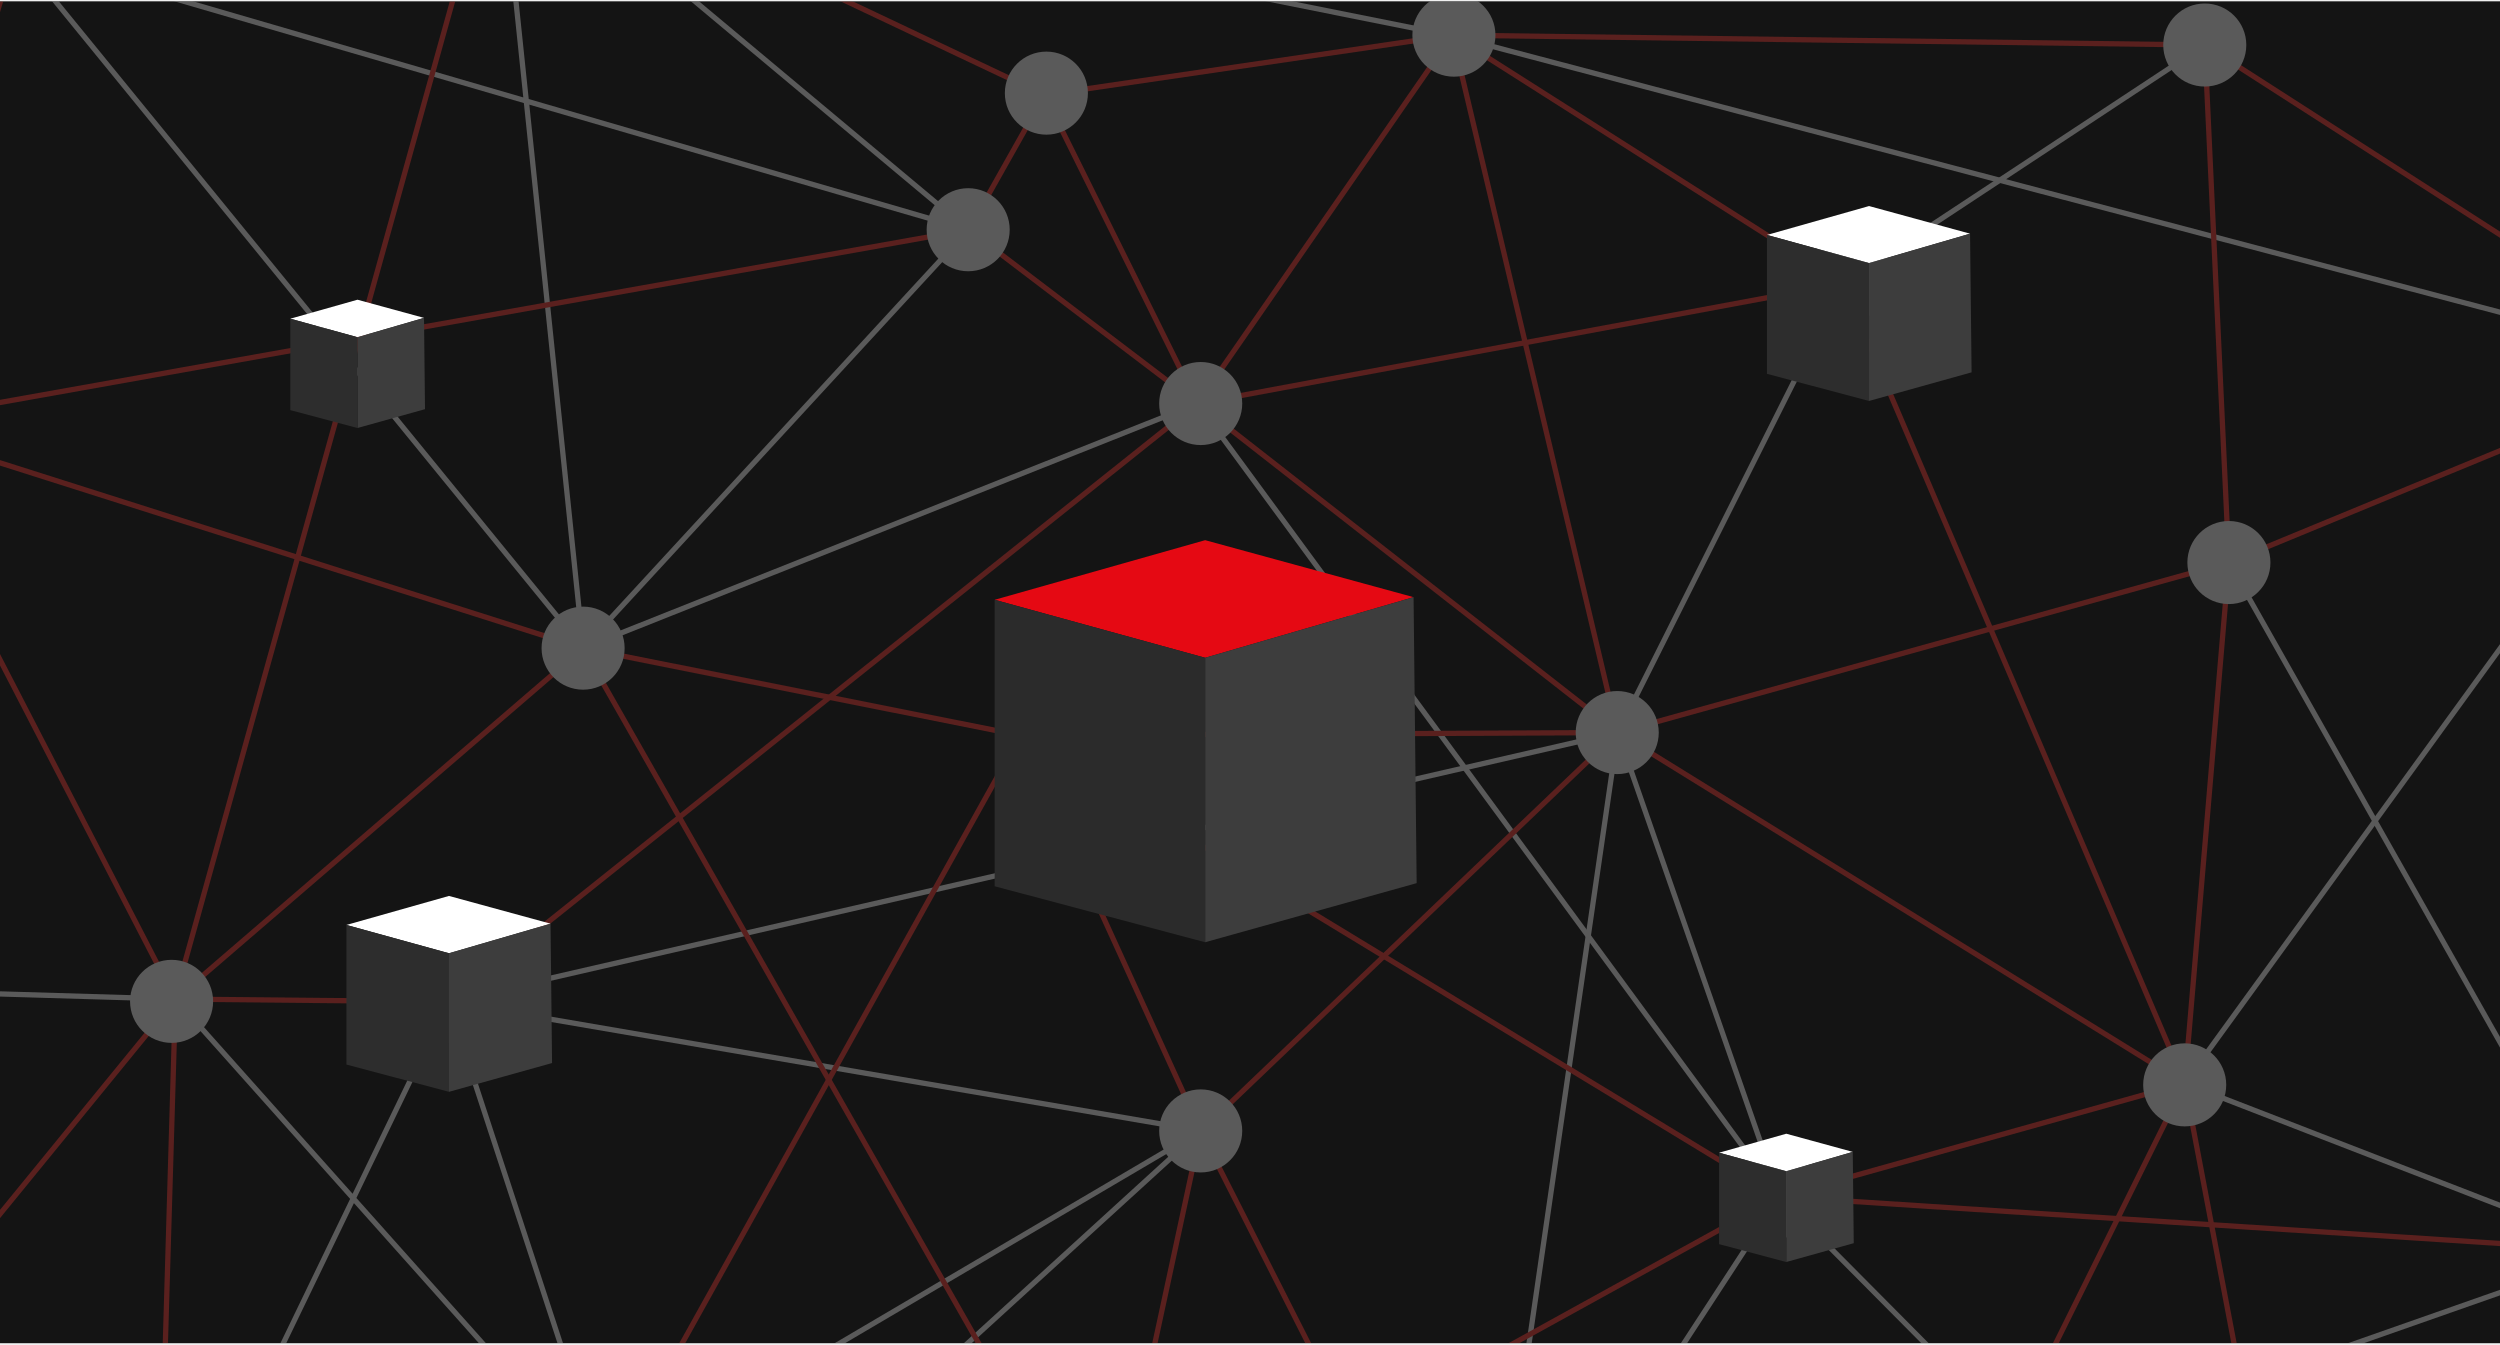
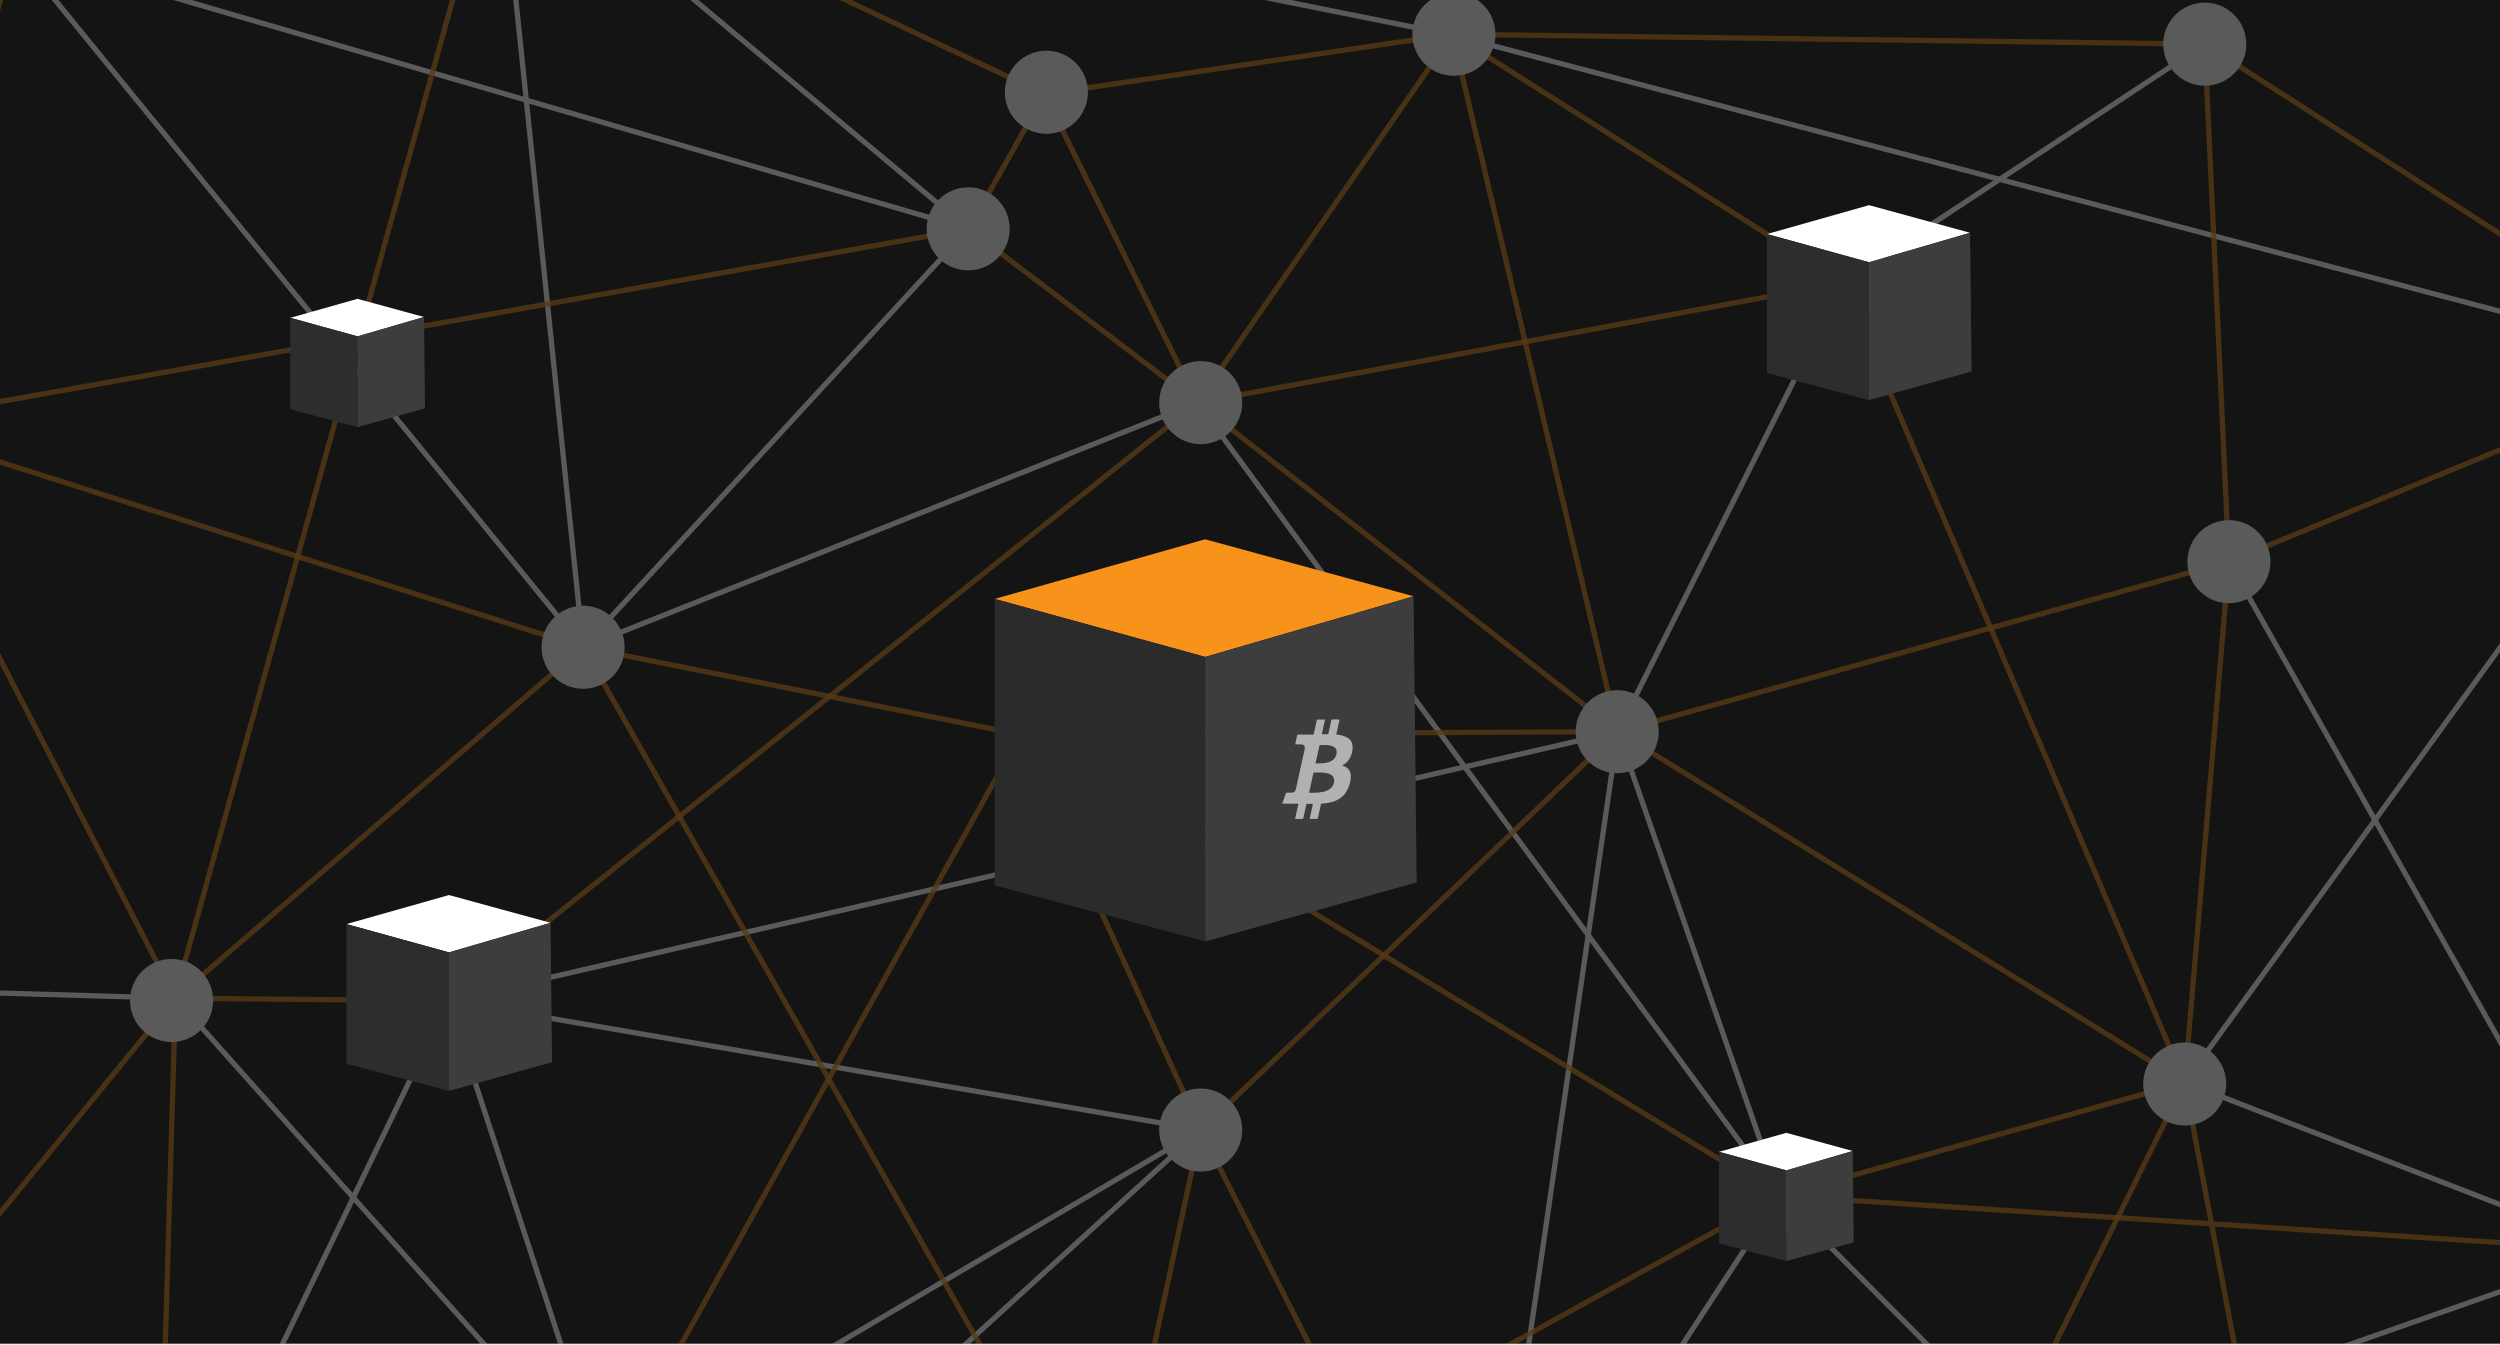
<svg xmlns="http://www.w3.org/2000/svg" width="608" height="327" viewBox="0 0 608 327" fill="none">
-   <g clip-path="url(#clip0_773_937)">
-     <path d="M608 0H0V327H608V0Z" fill="#141414" />
-     <mask id="mask0_773_937" style="mask-type:luminance" maskUnits="userSpaceOnUse" x="0" y="0" width="608" height="328">
-       <path d="M608 0H0V327H608V0Z" fill="white" />
-     </mask>
-     <g mask="url(#mask0_773_937)">
-       <g opacity="0.3">
-         <mask id="mask1_773_937" style="mask-type:luminance" maskUnits="userSpaceOnUse" x="-97" y="-10" width="771" height="515">
-           <path d="M673.23 -9.08H-96.61V504.15H673.23V-9.08Z" fill="white" />
-         </mask>
-         <g mask="url(#mask1_773_937)">
-           <path d="M542.07 136.81L636.71 304.28L677.24 436.68" stroke="white" stroke-width="1.28" stroke-linejoin="round" />
-           <path d="M121.34 -39.53L235.46 55.87L3.75 -11.61L141.81 157.63L121.34 -39.53Z" stroke="white" stroke-width="1.28" stroke-linejoin="round" />
-           <path d="M-76.66 239.47L42.67 242.98L147.25 360.22L38.36 389.89L109.03 243.61L147.25 360.22L292.01 275L72.1 475.55L62.42 521.22" stroke="white" stroke-width="1.28" stroke-linejoin="round" />
-           <path d="M292.01 275L109.03 243.61L393.45 178.16L361.06 401.04L424.05 479.77L561.08 420.29L432.78 291.03L361.06 401.04L636.71 304.28L531.32 263.47L657.8 89.08L636.71 304.28" stroke="white" stroke-width="1.28" stroke-linejoin="round" />
-           <path d="M235.46 -14.87C238.7 -14.22 353.35 8.76 353.35 8.76L657.8 89.07L708.34 110.13" stroke="white" stroke-width="1.28" stroke-linejoin="round" />
-           <path d="M235.46 55.96L141.81 157.63L291.22 98.16L432.78 291.03L393.45 178.16L448.24 68.96L536.2 10.95" stroke="white" stroke-width="1.28" stroke-linejoin="round" />
-           <path d="M3.63 -11.82L-29.72 102.94L42.54 242.77L121.21 -39.75L254.03 23.1L235.59 55.87L291.22 98.16L254.03 23.1L353.22 8.55L291.22 98.16L393.33 177.95L353.22 8.55L448.24 68.96" stroke="#FF3D36" stroke-width="1.28" stroke-linejoin="round" />
-           <path d="M353.22 8.55L536.2 10.95L657.8 89.08L542.07 136.81L531.32 263.47L561.08 420.29L636.71 304.28L432.78 291.03L269.09 381.32L147.25 360.22L248.16 178.85L141.81 157.63L42.67 242.98L38.36 389.89L202.23 484.87" stroke="#FF3D36" stroke-width="1.28" stroke-linejoin="round" />
-           <path d="M-68.5 431.49L-25.23 326.15L147.25 360.22L202.23 484.87L424.05 479.77" stroke="#FF3D36" stroke-width="1.28" stroke-linejoin="round" />
-           <path d="M393.45 178.16L248.16 178.85L292.01 275L269.09 381.32L424.05 479.77L531.32 263.47L393.45 178.16ZM393.45 178.16L292.01 275.12L355.88 401.04" stroke="#FF3D36" stroke-width="1.28" stroke-linejoin="round" />
-           <path d="M202.23 484.87L269.09 381.32L141.81 157.63L-29.59 103.16L235.59 55.87" stroke="#FF3D36" stroke-width="1.28" stroke-linejoin="round" />
-           <path d="M-29.59 103.16L-76.66 239.47L-25.23 326.15L42.67 242.98L109.03 243.61L291.22 98.16L448.24 68.96L531.32 263.47L432.78 291.03L248.16 178.85" stroke="#FF3D36" stroke-width="1.28" stroke-linejoin="round" />
-           <path d="M536.2 10.99L542.07 136.81L393.45 178.16" stroke="#FF3D36" stroke-width="1.28" stroke-linejoin="round" />
-           <path d="M536.2 21.05C541.778 21.05 546.3 16.528 546.3 10.95C546.3 5.372 541.778 0.85 536.2 0.85C530.622 0.85 526.1 5.372 526.1 10.95C526.1 16.528 530.622 21.05 536.2 21.05Z" fill="white" />
-           <path d="M141.81 167.73C147.388 167.73 151.91 163.208 151.91 157.63C151.91 152.052 147.388 147.53 141.81 147.53C136.232 147.53 131.71 152.052 131.71 157.63C131.71 163.208 136.232 167.73 141.81 167.73Z" fill="white" />
-           <path d="M292.01 108.24C297.588 108.24 302.11 103.718 302.11 98.14C302.11 92.562 297.588 88.04 292.01 88.04C286.432 88.04 281.91 92.562 281.91 98.14C281.91 103.718 286.432 108.24 292.01 108.24Z" fill="white" />
-           <path d="M353.59 18.65C359.168 18.65 363.69 14.128 363.69 8.55C363.69 2.972 359.168 -1.55 353.59 -1.55C348.012 -1.55 343.49 2.972 343.49 8.55C343.49 14.128 348.012 18.65 353.59 18.65Z" fill="white" />
-           <path d="M432.63 301.13C438.208 301.13 442.73 296.608 442.73 291.03C442.73 285.452 438.208 280.93 432.63 280.93C427.052 280.93 422.53 285.452 422.53 291.03C422.53 296.608 427.052 301.13 432.63 301.13Z" fill="white" />
-           <path d="M109.03 253.63C114.608 253.63 119.13 249.108 119.13 243.53C119.13 237.952 114.608 233.43 109.03 233.43C103.452 233.43 98.93 237.952 98.93 243.53C98.93 249.108 103.452 253.63 109.03 253.63Z" fill="white" />
-           <path d="M292.01 285.14C297.588 285.14 302.11 280.618 302.11 275.04C302.11 269.462 297.588 264.94 292.01 264.94C286.432 264.94 281.91 269.462 281.91 275.04C281.91 280.618 286.432 285.14 292.01 285.14Z" fill="white" />
-           <path d="M254.48 32.75C260.058 32.75 264.58 28.228 264.58 22.65C264.58 17.072 260.058 12.55 254.48 12.55C248.902 12.55 244.38 17.072 244.38 22.65C244.38 28.228 248.902 32.75 254.48 32.75Z" fill="white" />
-           <path d="M448.24 79.06C453.818 79.06 458.34 74.538 458.34 68.96C458.34 63.382 453.818 58.86 448.24 58.86C442.662 58.86 438.14 63.382 438.14 68.96C438.14 74.538 442.662 79.06 448.24 79.06Z" fill="white" />
-           <path d="M542.07 146.91C547.648 146.91 552.17 142.388 552.17 136.81C552.17 131.232 547.648 126.71 542.07 126.71C536.492 126.71 531.97 131.232 531.97 136.81C531.97 142.388 536.492 146.91 542.07 146.91Z" fill="white" />
-           <path d="M41.73 253.63C47.308 253.63 51.83 249.108 51.83 243.53C51.83 237.952 47.308 233.43 41.73 233.43C36.152 233.43 31.63 237.952 31.63 243.53C31.63 249.108 36.152 253.63 41.73 253.63Z" fill="white" />
-           <path d="M393.31 188.26C398.888 188.26 403.41 183.738 403.41 178.16C403.41 172.582 398.888 168.06 393.31 168.06C387.732 168.06 383.21 172.582 383.21 178.16C383.21 183.738 387.732 188.26 393.31 188.26Z" fill="white" />
-           <path d="M235.46 65.97C241.038 65.97 245.56 61.448 245.56 55.87C245.56 50.292 241.038 45.77 235.46 45.77C229.882 45.77 225.36 50.292 225.36 55.87C225.36 61.448 229.882 65.97 235.46 65.97Z" fill="white" />
-           <path d="M314.1 208.2C319.678 208.2 324.2 203.678 324.2 198.1C324.2 192.522 319.678 188 314.1 188C308.522 188 304 192.522 304 198.1C304 203.678 308.522 208.2 314.1 208.2Z" fill="white" />
-           <path d="M531.32 273.94C536.898 273.94 541.42 269.418 541.42 263.84C541.42 258.262 536.898 253.74 531.32 253.74C525.742 253.74 521.22 258.262 521.22 263.84C521.22 269.418 525.742 273.94 531.32 273.94Z" fill="white" />
-         </g>
+   <path d="M608 -0.215H0V326.785H608V-0.215Z" fill="#141414" />
+   <mask id="mask0_1550_15665" style="mask-type:luminance" maskUnits="userSpaceOnUse" x="0" y="-1" width="608" height="328">
+     <path d="M608 -0.215H0V326.785H608V-0.215Z" fill="white" />
+   </mask>
+   <g mask="url(#mask0_1550_15665)">
+     <g opacity="0.3">
+       <mask id="mask1_1550_15665" style="mask-type:luminance" maskUnits="userSpaceOnUse" x="-97" y="-10" width="771" height="514">
+         <path d="M665.23 -9.295H-88.61C-93.029 -9.295 -96.61 -5.713 -96.61 -1.295V495.935C-96.61 500.353 -93.029 503.935 -88.61 503.935H665.23C669.648 503.935 673.23 500.353 673.23 495.935V-1.295C673.23 -5.713 669.648 -9.295 665.23 -9.295Z" fill="white" />
+       </mask>
+       <g mask="url(#mask1_1550_15665)">
+         <path d="M542.07 136.594L636.71 304.064L677.24 436.464" stroke="white" stroke-width="1.28" stroke-linejoin="round" />
+         <path d="M121.34 -39.746L235.46 55.654L3.75 -11.826L141.81 157.414L121.34 -39.746Z" stroke="white" stroke-width="1.28" stroke-linejoin="round" />
+         <path d="M-76.66 239.254L42.67 242.764L147.25 360.004L38.36 389.674L109.03 243.394L147.25 360.004L292.01 274.784L72.1 475.334L62.42 521.004" stroke="white" stroke-width="1.28" stroke-linejoin="round" />
+         <path d="M292.009 274.783L109.029 243.393L393.449 177.943L361.059 400.823L424.049 479.553L561.079 420.073L432.779 290.813L361.059 400.823L636.709 304.063L531.319 263.253L657.799 88.863L636.709 304.063" stroke="white" stroke-width="1.28" stroke-linejoin="round" />
+         <path d="M235.46 -15.086C238.7 -14.436 353.35 8.544 353.35 8.544L657.8 88.854L708.34 109.914" stroke="white" stroke-width="1.28" stroke-linejoin="round" />
+         <path d="M235.459 55.744L141.809 157.414L291.219 97.944L432.779 290.814L393.449 177.944L448.239 68.744L536.199 10.734" stroke="white" stroke-width="1.28" stroke-linejoin="round" />
+         <path d="M3.63 -12.035L-29.72 102.725L42.54 242.555L121.21 -39.965L254.03 22.885L235.59 55.655L291.22 97.945L254.03 22.885L353.22 8.335L291.22 97.945L393.33 177.735L353.22 8.335L448.24 68.745" stroke="#F7931A" stroke-opacity="0.77" stroke-width="1.28" stroke-linejoin="round" />
+         <path d="M353.22 8.336L536.2 10.736L657.8 88.866L542.07 136.596L531.32 263.256L561.08 420.076L636.71 304.066L432.78 290.816L269.09 381.106L147.25 360.006L248.16 178.636L141.81 157.416L42.67 242.766L38.36 389.676L202.23 484.656" stroke="#F7931A" stroke-opacity="0.77" stroke-width="1.28" stroke-linejoin="round" />
+         <path d="M-68.5 431.276L-25.23 325.936L147.25 360.006L202.23 484.656L424.05 479.556" stroke="#F7931A" stroke-opacity="0.77" stroke-width="1.28" stroke-linejoin="round" />
+         <path d="M393.45 177.945L248.16 178.635L292.01 274.785L269.09 381.105L424.05 479.555L531.32 263.255L393.45 177.945ZM393.45 177.945L292.01 274.905L355.88 400.825" stroke="#F7931A" stroke-opacity="0.77" stroke-width="1.28" stroke-linejoin="round" />
+         <path d="M202.23 484.656L269.09 381.106L141.81 157.416L-29.59 102.946L235.59 55.656" stroke="#F7931A" stroke-opacity="0.77" stroke-width="1.28" stroke-linejoin="round" />
+         <path d="M-29.59 102.946L-76.66 239.256L-25.23 325.936L42.67 242.766L109.03 243.396L291.22 97.946L448.24 68.746L531.32 263.256L432.78 290.816L248.16 178.636" stroke="#F7931A" stroke-opacity="0.77" stroke-width="1.28" stroke-linejoin="round" />
+         <path d="M536.2 10.775L542.07 136.595L393.45 177.945" stroke="#F7931A" stroke-opacity="0.77" stroke-width="1.28" stroke-linejoin="round" />
+         <path d="M536.199 20.835C541.777 20.835 546.299 16.313 546.299 10.735C546.299 5.157 541.777 0.635 536.199 0.635C530.621 0.635 526.099 5.157 526.099 10.735C526.099 16.313 530.621 20.835 536.199 20.835Z" fill="white" />
+         <path d="M141.81 167.514C147.388 167.514 151.91 162.993 151.91 157.414C151.91 151.836 147.388 147.314 141.81 147.314C136.232 147.314 131.71 151.836 131.71 157.414C131.71 162.993 136.232 167.514 141.81 167.514Z" fill="white" />
+         <path d="M292.01 108.024C297.588 108.024 302.11 103.502 302.11 97.924C302.11 92.346 297.588 87.824 292.01 87.824C286.431 87.824 281.91 92.346 281.91 97.924C281.91 103.502 286.431 108.024 292.01 108.024Z" fill="white" />
+         <path d="M353.59 18.434C359.168 18.434 363.69 13.912 363.69 8.334C363.69 2.756 359.168 -1.766 353.59 -1.766C348.012 -1.766 343.49 2.756 343.49 8.334C343.49 13.912 348.012 18.434 353.59 18.434Z" fill="white" />
+         <path d="M432.63 300.915C438.208 300.915 442.73 296.393 442.73 290.815C442.73 285.237 438.208 280.715 432.63 280.715C427.052 280.715 422.53 285.237 422.53 290.815C422.53 296.393 427.052 300.915 432.63 300.915Z" fill="white" />
+         <path d="M109.029 253.415C114.608 253.415 119.129 248.893 119.129 243.315C119.129 237.737 114.608 233.215 109.029 233.215C103.451 233.215 98.929 237.737 98.929 243.315C98.929 248.893 103.451 253.415 109.029 253.415Z" fill="white" />
+         <path d="M292.01 284.923C297.588 284.923 302.11 280.401 302.11 274.823C302.11 269.245 297.588 264.723 292.01 264.723C286.432 264.723 281.91 269.245 281.91 274.823C281.91 280.401 286.432 284.923 292.01 284.923Z" fill="white" />
+         <path d="M254.479 32.534C260.057 32.534 264.579 28.012 264.579 22.434C264.579 16.856 260.057 12.334 254.479 12.334C248.901 12.334 244.379 16.856 244.379 22.434C244.379 28.012 248.901 32.534 254.479 32.534Z" fill="white" />
+         <path d="M448.239 78.844C453.817 78.844 458.339 74.323 458.339 68.745C458.339 63.166 453.817 58.645 448.239 58.645C442.661 58.645 438.139 63.166 438.139 68.745C438.139 74.323 442.661 78.844 448.239 78.844Z" fill="white" />
+         <path d="M542.07 146.694C547.648 146.694 552.169 142.172 552.169 136.594C552.169 131.016 547.648 126.494 542.07 126.494C536.491 126.494 531.969 131.016 531.969 136.594C531.969 142.172 536.491 146.694 542.07 146.694Z" fill="white" />
+         <path d="M41.73 253.415C47.308 253.415 51.83 248.893 51.83 243.315C51.83 237.737 47.308 233.215 41.73 233.215C36.152 233.215 31.63 237.737 31.63 243.315C31.63 248.893 36.152 253.415 41.73 253.415Z" fill="white" />
+         <path d="M393.31 188.044C398.888 188.044 403.41 183.522 403.41 177.944C403.41 172.366 398.888 167.844 393.31 167.844C387.732 167.844 383.21 172.366 383.21 177.944C383.21 183.522 387.732 188.044 393.31 188.044Z" fill="white" />
+         <path d="M235.46 65.755C241.038 65.755 245.56 61.233 245.56 55.655C245.56 50.077 241.038 45.555 235.46 45.555C229.882 45.555 225.36 50.077 225.36 55.655C225.36 61.233 229.882 65.755 235.46 65.755Z" fill="white" />
+         <path d="M314.1 207.985C319.678 207.985 324.2 203.463 324.2 197.885C324.2 192.307 319.678 187.785 314.1 187.785C308.521 187.785 304 192.307 304 197.885C304 203.463 308.521 207.985 314.1 207.985Z" fill="white" />
+         <path d="M531.319 273.725C536.897 273.725 541.419 269.203 541.419 263.625C541.419 258.047 536.897 253.525 531.319 253.525C525.741 253.525 521.219 258.047 521.219 263.625C521.219 269.203 525.741 273.725 531.319 273.725Z" fill="white" />
      </g>
-       <path d="M241.9 145.87L293.09 159.97L343.78 145.23L293.09 131.37L241.9 145.87Z" fill="#E50913" />
-       <path d="M293.09 229.15V159.97L343.78 145.23L344.53 214.78L293.09 229.15Z" fill="#3D3D3D" />
-       <path d="M241.9 215.54V145.87L293.09 159.97V229.15L241.9 215.54Z" fill="#2B2B2B" />
-       <path d="M84.25 224.95L109.19 231.83L133.89 224.64L109.19 217.89L84.25 224.95Z" fill="white" />
-       <path d="M109.19 265.53V231.83L133.89 224.64L134.26 258.53L109.19 265.53Z" fill="#3D3D3D" />
-       <path d="M84.25 258.9V224.95L109.19 231.83V265.53L84.25 258.9Z" fill="#2D2D2D" />
-       <path d="M418.08 280.34L434.42 284.84L450.59 280.14L434.42 275.72L418.08 280.34Z" fill="white" />
-       <path d="M434.42 306.92V284.84L450.59 280.14L450.83 302.34L434.42 306.92Z" fill="#3D3D3D" />
-       <path d="M418.08 302.58V280.34L434.42 284.84V306.92L418.08 302.58Z" fill="#2D2D2D" />
-       <path d="M70.61 77.51L86.94 82.01L103.12 77.31L86.94 72.89L70.61 77.51Z" fill="white" />
-       <path d="M86.94 104.09V82.01L103.12 77.31L103.36 99.51L86.94 104.09Z" fill="#3D3D3D" />
-       <path d="M70.61 99.75V77.51L86.94 82.01V104.09L70.61 99.75Z" fill="#2D2D2D" />
-       <path d="M429.73 57.14L454.55 63.98L479.12 56.83L454.55 50.11L429.73 57.14Z" fill="white" />
-       <path d="M454.55 97.51V63.98L479.12 56.83L479.49 90.55L454.55 97.51Z" fill="#3D3D3D" />
-       <path d="M429.73 90.92V57.14L454.55 63.98V97.51L429.73 90.92Z" fill="#2D2D2D" />
    </g>
+     <path d="M241.899 145.656L293.089 159.756L343.779 145.016L293.089 131.156L241.899 145.656Z" fill="#F7931A" />
+     <path d="M293.09 228.967V159.787L343.78 145.047L344.53 214.597L293.09 228.967Z" fill="#3D3D3D" />
+     <path d="M326.415 186.17C326.722 186.261 327.014 186.384 327.288 186.538C328.246 187.091 328.651 188.036 328.497 189.369C328.395 190.354 328.078 191.356 327.572 192.29C326.95 193.42 326.068 194.177 325.003 194.658C324.121 195.056 323.239 195.24 322.358 195.35C322.038 195.391 321.719 195.418 321.402 195.441C321.299 195.448 321.267 195.491 321.244 195.602C321.001 196.721 320.749 197.841 320.509 198.961C320.475 199.119 320.434 199.156 320.293 199.154C319.737 199.143 319.176 199.147 318.616 199.154C318.513 199.157 318.502 199.129 318.526 199.02C318.774 197.905 319.016 196.79 319.266 195.676C319.293 195.55 319.283 195.503 319.163 195.505C318.729 195.507 318.297 195.502 317.866 195.49C317.756 195.487 317.724 195.528 317.699 195.645C317.456 196.764 317.205 197.885 316.964 199.004C316.936 199.13 316.904 199.158 316.794 199.159C316.228 199.155 315.66 199.156 315.09 199.163C314.987 199.165 314.972 199.122 314.996 199.012C315.247 197.887 315.489 196.762 315.742 195.633C315.775 195.487 315.748 195.449 315.623 195.446C314.39 195.447 313.166 195.446 311.937 195.447C311.85 195.447 311.823 195.431 311.864 195.322C312.164 194.51 312.461 193.7 312.753 192.891C312.79 192.788 312.836 192.778 312.914 192.78C313.338 192.785 313.76 192.795 314.186 192.781C314.719 192.765 315.033 192.458 315.165 191.861C315.569 190.02 315.975 188.179 316.381 186.338C316.689 184.94 316.998 183.542 317.306 182.144C317.43 181.578 317.168 181.135 316.656 181.062C316.256 181.024 315.848 181.016 315.435 181.037C315.314 181.038 315.193 181.036 315.071 181.045C315.004 181.05 314.995 181.025 315.011 180.952C315.172 180.226 315.333 179.499 315.488 178.773C315.515 178.643 315.584 178.664 315.647 178.663C316.134 178.661 316.619 178.665 317.107 178.661C317.844 178.654 318.576 178.679 319.318 178.656C319.44 178.653 319.486 178.624 319.518 178.478C319.755 177.374 320.001 176.266 320.238 175.167C320.267 175.029 320.304 174.982 320.433 174.984C320.99 174.992 321.55 174.99 322.11 174.983C322.228 174.982 322.239 175.027 322.212 175.151C321.968 176.244 321.731 177.337 321.487 178.429C321.461 178.546 321.472 178.575 321.581 178.572C322.016 178.557 322.452 178.55 322.884 178.551C323.009 178.553 323.044 178.501 323.071 178.375C323.302 177.309 323.538 176.244 323.767 175.179C323.799 175.032 323.835 174.973 323.983 174.976C324.534 174.988 325.09 174.983 325.644 174.976C325.753 174.974 325.775 175.007 325.747 175.132C325.499 176.246 325.259 177.36 325.007 178.475C324.975 178.617 325.007 178.648 325.118 178.664C325.889 178.726 326.623 178.906 327.301 179.2C327.937 179.493 328.464 179.917 328.75 180.622C329.058 181.396 328.997 182.274 328.757 183.195C328.418 184.5 327.672 185.467 326.52 186.097C326.481 186.114 326.455 186.136 326.415 186.17ZM321.949 192.54L322.083 192.505C322.564 192.359 323.037 192.177 323.475 191.832C324.584 190.961 324.821 189.323 323.946 188.6C323.432 188.178 322.793 188.032 322.124 187.946C321.302 187.837 320.436 187.88 319.581 187.889C319.457 187.891 319.433 187.939 319.407 188.057C319.074 189.593 318.736 191.128 318.394 192.663C318.366 192.787 318.4 192.806 318.497 192.805C318.864 192.801 319.227 192.809 319.594 192.806C320.364 192.812 321.153 192.721 321.947 192.536L321.949 192.54ZM322.835 185.441C323.099 185.375 323.363 185.28 323.622 185.158C324.308 184.821 324.803 184.293 325.002 183.502C325.202 182.711 325.038 182.089 324.488 181.704C324.197 181.508 323.866 181.375 323.508 181.309C322.71 181.142 321.858 181.18 321.009 181.203C320.906 181.206 320.898 181.276 320.881 181.356C320.757 181.918 320.633 182.481 320.508 183.045C320.328 183.86 320.149 184.683 319.964 185.502C319.938 185.619 319.955 185.662 320.067 185.659C320.281 185.65 320.489 185.663 320.702 185.662C321.403 185.649 322.107 185.627 322.833 185.436L322.835 185.441Z" fill="white" fill-opacity="0.6" />
+     <path d="M241.899 215.326V145.656L293.089 159.756V228.936L241.899 215.326Z" fill="#2B2B2B" />
+     <path d="M84.25 224.736L109.19 231.616L133.89 224.426L109.19 217.676L84.25 224.736Z" fill="white" />
+     <path d="M109.19 265.316V231.616L133.89 224.426L134.26 258.316L109.19 265.316Z" fill="#3D3D3D" />
+     <path d="M84.25 258.684V224.734L109.19 231.614V265.314L84.25 258.684Z" fill="#2D2D2D" />
+     <path d="M418.08 280.124L434.42 284.624L450.59 279.924L434.42 275.504L418.08 280.124Z" fill="white" />
+     <path d="M434.42 306.704V284.624L450.59 279.924L450.83 302.124L434.42 306.704Z" fill="#3D3D3D" />
+     <path d="M418.08 302.363V280.123L434.42 284.623V306.703L418.08 302.363Z" fill="#2D2D2D" />
+     <path d="M70.609 77.296L86.939 81.796L103.119 77.096L86.939 72.676L70.609 77.296Z" fill="white" />
+     <path d="M86.939 103.876V81.796L103.119 77.096L103.359 99.296L86.939 103.876Z" fill="#3D3D3D" />
+     <path d="M70.609 99.535V77.295L86.939 81.795V103.875L70.609 99.535Z" fill="#2D2D2D" />
+     <path d="M429.729 56.925L454.549 63.764L479.119 56.614L454.549 49.895L429.729 56.925Z" fill="white" />
+     <path d="M454.55 97.293V63.763L479.12 56.613L479.49 90.333L454.55 97.293Z" fill="#3D3D3D" />
+     <path d="M429.729 90.706V56.926L454.549 63.766V97.296L429.729 90.706Z" fill="#2D2D2D" />
  </g>
-   <defs>
-     <clipPath id="clip0_773_937">
-       <rect width="608" height="326.34" fill="white" transform="translate(0 0.330078)" />
-     </clipPath>
-   </defs>
</svg>
